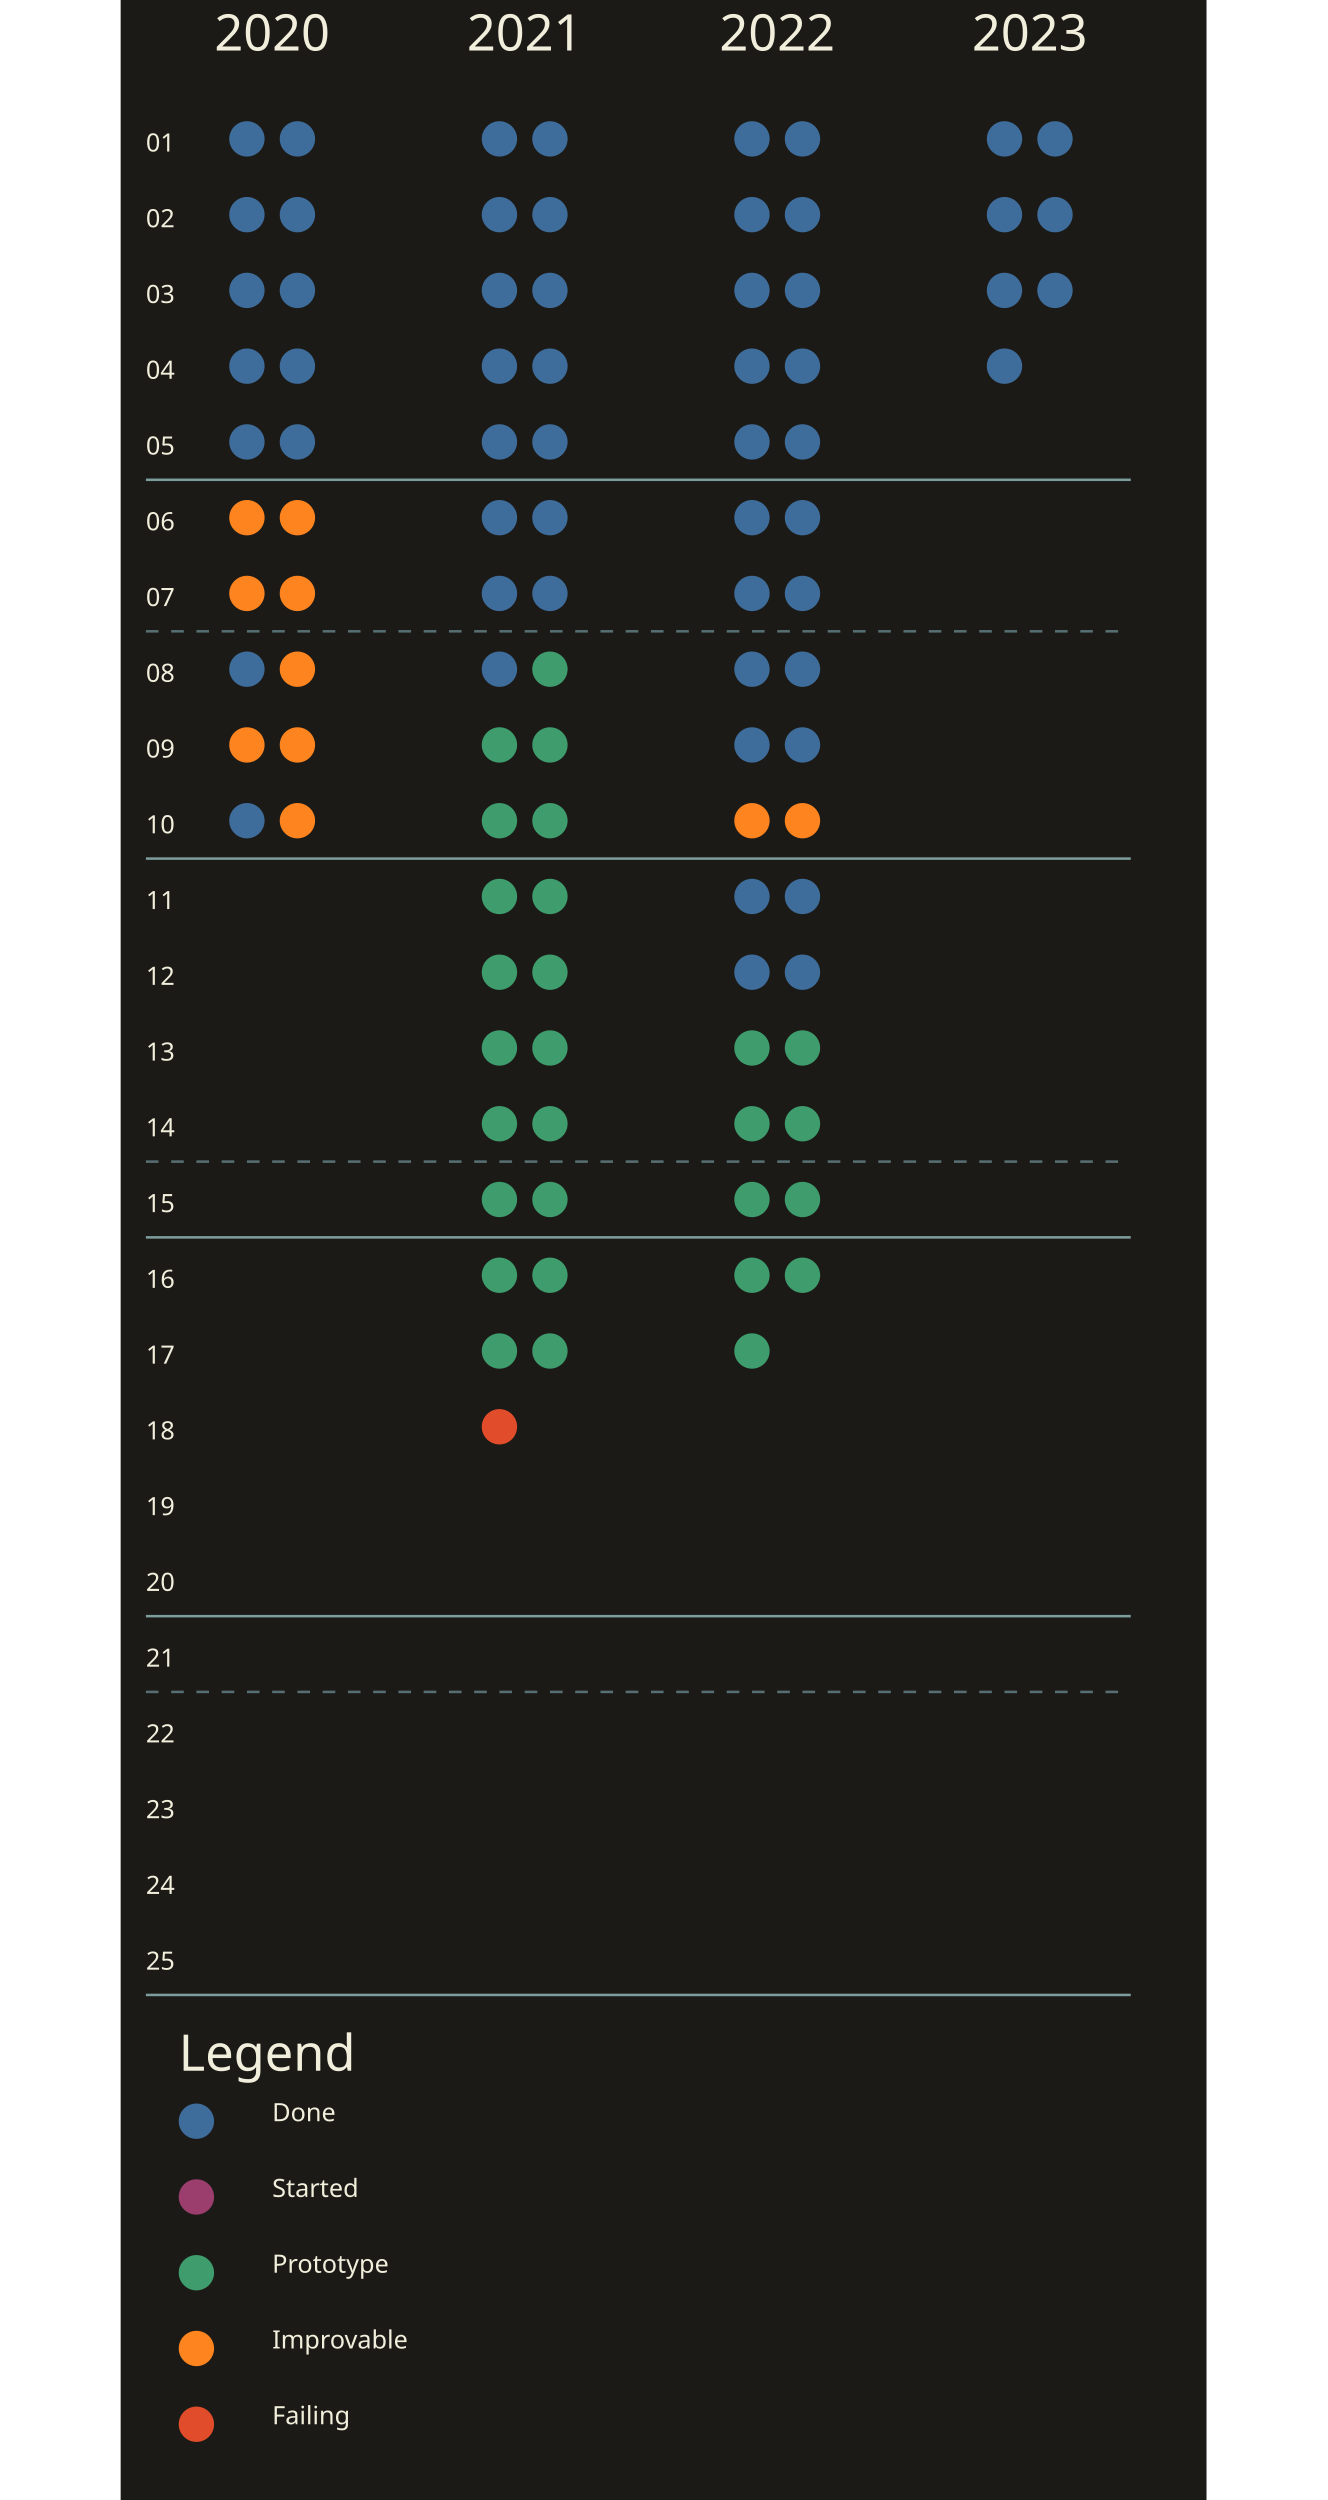
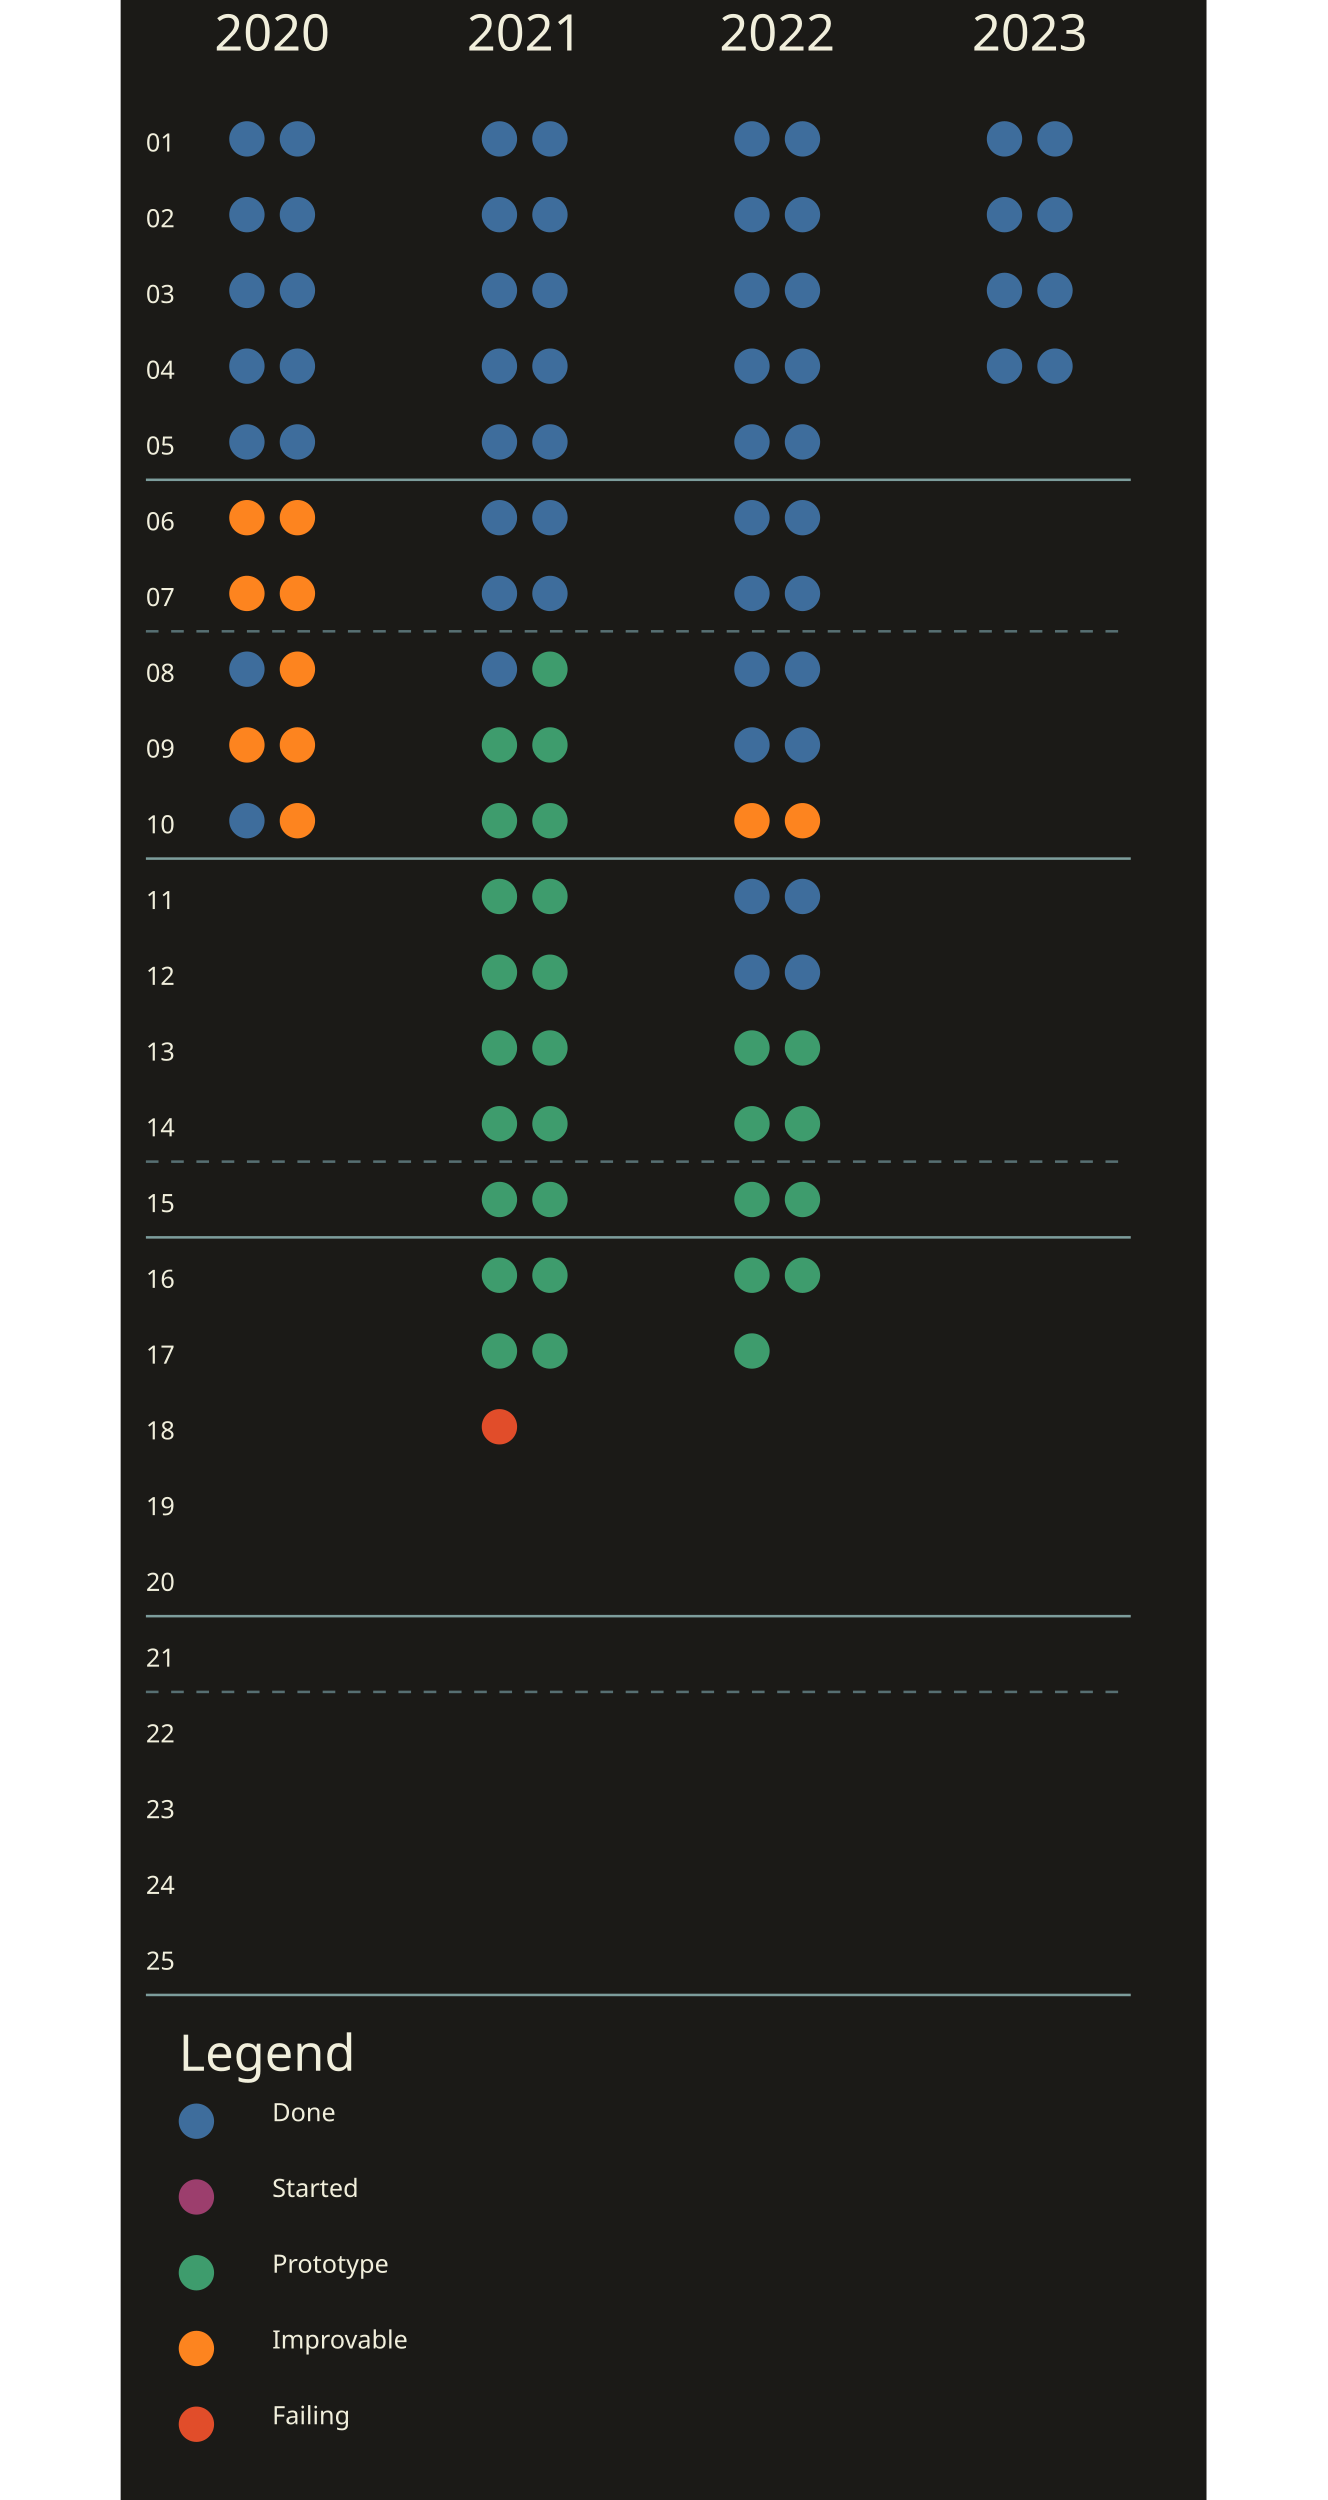
<svg xmlns="http://www.w3.org/2000/svg" height="810" style="font-family: 'Recursive', sans-serif;" viewBox="0 0 430 990" width="430">
  <defs>
    <style>
@font-face {
    font-family: 'Recursive';
    src: url('https://fonts.googleapis.com/css2?family=Recursive:wght,CASL@500,1&amp;display=swap');
  }
</style>
  </defs>
  <rect fill="#1b1a17" height="100%" width="100%" />
  <text fill="#F1EFDC" font-size="20" text-anchor="middle" x="60" y="20">
2020
</text>
  <circle cx="50" cy="55" fill="#3e6d9c" r="7" />
  <circle cx="70" cy="55" fill="#3e6d9c" r="7" />
  <circle cx="50" cy="85" fill="#3e6d9c" r="7" />
  <circle cx="70" cy="85" fill="#3e6d9c" r="7" />
  <circle cx="50" cy="115" fill="#3e6d9c" r="7" />
  <circle cx="70" cy="115" fill="#3e6d9c" r="7" />
  <circle cx="50" cy="145" fill="#3e6d9c" r="7" />
  <circle cx="70" cy="145" fill="#3e6d9c" r="7" />
  <circle cx="50" cy="175" fill="#3e6d9c" r="7" />
  <circle cx="70" cy="175" fill="#3e6d9c" r="7" />
  <circle cx="50" cy="205" fill="#fd841f" r="7" />
  <circle cx="70" cy="205" fill="#fd841f" r="7" />
  <circle cx="50" cy="235" fill="#fd841f" r="7" />
  <circle cx="70" cy="235" fill="#fd841f" r="7" />
  <circle cx="50" cy="265" fill="#3e6d9c" r="7" />
  <circle cx="70" cy="265" fill="#fd841f" r="7" />
  <circle cx="50" cy="295" fill="#fd841f" r="7" />
  <circle cx="70" cy="295" fill="#fd841f" r="7" />
  <circle cx="50" cy="325" fill="#3e6d9c" r="7" />
  <circle cx="70" cy="325" fill="#fd841f" r="7" />
  <text fill="#F1EFDC" font-size="20" text-anchor="middle" x="160" y="20">
2021
</text>
  <circle cx="150" cy="55" fill="#3e6d9c" r="7" />
  <circle cx="170" cy="55" fill="#3e6d9c" r="7" />
  <circle cx="150" cy="85" fill="#3e6d9c" r="7" />
  <circle cx="170" cy="85" fill="#3e6d9c" r="7" />
  <circle cx="150" cy="115" fill="#3e6d9c" r="7" />
  <circle cx="170" cy="115" fill="#3e6d9c" r="7" />
  <circle cx="150" cy="145" fill="#3e6d9c" r="7" />
  <circle cx="170" cy="145" fill="#3e6d9c" r="7" />
  <circle cx="150" cy="175" fill="#3e6d9c" r="7" />
  <circle cx="170" cy="175" fill="#3e6d9c" r="7" />
  <circle cx="150" cy="205" fill="#3e6d9c" r="7" />
  <circle cx="170" cy="205" fill="#3e6d9c" r="7" />
  <circle cx="150" cy="235" fill="#3e6d9c" r="7" />
  <circle cx="170" cy="235" fill="#3e6d9c" r="7" />
  <circle cx="150" cy="265" fill="#3e6d9c" r="7" />
  <circle cx="170" cy="265" fill="#3e9c6d" r="7" />
  <circle cx="150" cy="295" fill="#3e9c6d" r="7" />
  <circle cx="170" cy="295" fill="#3e9c6d" r="7" />
  <circle cx="150" cy="325" fill="#3e9c6d" r="7" />
  <circle cx="170" cy="325" fill="#3e9c6d" r="7" />
  <circle cx="150" cy="355" fill="#3e9c6d" r="7" />
  <circle cx="170" cy="355" fill="#3e9c6d" r="7" />
  <circle cx="150" cy="385" fill="#3e9c6d" r="7" />
  <circle cx="170" cy="385" fill="#3e9c6d" r="7" />
  <circle cx="150" cy="415" fill="#3e9c6d" r="7" />
  <circle cx="170" cy="415" fill="#3e9c6d" r="7" />
  <circle cx="150" cy="445" fill="#3e9c6d" r="7" />
  <circle cx="170" cy="445" fill="#3e9c6d" r="7" />
  <circle cx="150" cy="475" fill="#3e9c6d" r="7" />
  <circle cx="170" cy="475" fill="#3e9c6d" r="7" />
  <circle cx="150" cy="505" fill="#3e9c6d" r="7" />
  <circle cx="170" cy="505" fill="#3e9c6d" r="7" />
  <circle cx="150" cy="535" fill="#3e9c6d" r="7" />
  <circle cx="170" cy="535" fill="#3e9c6d" r="7" />
  <circle cx="150" cy="565" fill="#e14d2a" r="7" />
  <text fill="#F1EFDC" font-size="20" text-anchor="middle" x="260" y="20">
2022
</text>
  <circle cx="250" cy="55" fill="#3e6d9c" r="7" />
  <circle cx="270" cy="55" fill="#3e6d9c" r="7" />
  <circle cx="250" cy="85" fill="#3e6d9c" r="7" />
  <circle cx="270" cy="85" fill="#3e6d9c" r="7" />
  <circle cx="250" cy="115" fill="#3e6d9c" r="7" />
  <circle cx="270" cy="115" fill="#3e6d9c" r="7" />
  <circle cx="250" cy="145" fill="#3e6d9c" r="7" />
  <circle cx="270" cy="145" fill="#3e6d9c" r="7" />
  <circle cx="250" cy="175" fill="#3e6d9c" r="7" />
  <circle cx="270" cy="175" fill="#3e6d9c" r="7" />
  <circle cx="250" cy="205" fill="#3e6d9c" r="7" />
  <circle cx="270" cy="205" fill="#3e6d9c" r="7" />
  <circle cx="250" cy="235" fill="#3e6d9c" r="7" />
  <circle cx="270" cy="235" fill="#3e6d9c" r="7" />
  <circle cx="250" cy="265" fill="#3e6d9c" r="7" />
  <circle cx="270" cy="265" fill="#3e6d9c" r="7" />
  <circle cx="250" cy="295" fill="#3e6d9c" r="7" />
  <circle cx="270" cy="295" fill="#3e6d9c" r="7" />
  <circle cx="250" cy="325" fill="#fd841f" r="7" />
  <circle cx="270" cy="325" fill="#fd841f" r="7" />
  <circle cx="250" cy="355" fill="#3e6d9c" r="7" />
  <circle cx="270" cy="355" fill="#3e6d9c" r="7" />
  <circle cx="250" cy="385" fill="#3e6d9c" r="7" />
  <circle cx="270" cy="385" fill="#3e6d9c" r="7" />
  <circle cx="250" cy="415" fill="#3e9c6d" r="7" />
  <circle cx="270" cy="415" fill="#3e9c6d" r="7" />
  <circle cx="250" cy="445" fill="#3e9c6d" r="7" />
  <circle cx="270" cy="445" fill="#3e9c6d" r="7" />
  <circle cx="250" cy="475" fill="#3e9c6d" r="7" />
  <circle cx="270" cy="475" fill="#3e9c6d" r="7" />
  <circle cx="250" cy="505" fill="#3e9c6d" r="7" />
  <circle cx="270" cy="505" fill="#3e9c6d" r="7" />
  <circle cx="250" cy="535" fill="#3e9c6d" r="7" />
  <text fill="#F1EFDC" font-size="20" text-anchor="middle" x="360" y="20">
2023
</text>
  <circle cx="350" cy="55" fill="#3e6d9c" r="7" />
  <circle cx="370" cy="55" fill="#3e6d9c" r="7" />
  <circle cx="350" cy="85" fill="#3e6d9c" r="7" />
  <circle cx="370" cy="85" fill="#3e6d9c" r="7" />
  <circle cx="350" cy="115" fill="#3e6d9c" r="7" />
  <circle cx="370" cy="115" fill="#3e6d9c" r="7" />
  <circle cx="350" cy="145" fill="#3e6d9c" r="7" />
+   <circle cx="370" cy="145" fill="#3e6d9c" r="7" />
  <text fill="#F1EFDC" font-size="10" x="10" y="60">
01
</text>
  <text fill="#F1EFDC" font-size="10" x="10" y="90">
02
</text>
  <text fill="#F1EFDC" font-size="10" x="10" y="120">
03
</text>
  <text fill="#F1EFDC" font-size="10" x="10" y="150">
04
</text>
  <text fill="#F1EFDC" font-size="10" x="10" y="180">
05
</text>
  <line stroke="#7D9D9C" x1="10" x2="400" y1="190" y2="190" />
  <text fill="#F1EFDC" font-size="10" x="10" y="210">
06
</text>
  <text fill="#F1EFDC" font-size="10" x="10" y="240">
07
</text>
  <line stroke="#576F72" stroke-dasharray="5,5" x1="10" x2="400" y1="250" y2="250" />
  <text fill="#F1EFDC" font-size="10" x="10" y="270">
08
</text>
  <text fill="#F1EFDC" font-size="10" x="10" y="300">
09
</text>
  <text fill="#F1EFDC" font-size="10" x="10" y="330">
10
</text>
  <line stroke="#7D9D9C" x1="10" x2="400" y1="340" y2="340" />
  <text fill="#F1EFDC" font-size="10" x="10" y="360">
11
</text>
  <text fill="#F1EFDC" font-size="10" x="10" y="390">
12
</text>
  <text fill="#F1EFDC" font-size="10" x="10" y="420">
13
</text>
  <text fill="#F1EFDC" font-size="10" x="10" y="450">
14
</text>
  <line stroke="#576F72" stroke-dasharray="5,5" x1="10" x2="400" y1="460" y2="460" />
  <text fill="#F1EFDC" font-size="10" x="10" y="480">
15
</text>
  <line stroke="#7D9D9C" x1="10" x2="400" y1="490" y2="490" />
  <text fill="#F1EFDC" font-size="10" x="10" y="510">
16
</text>
  <text fill="#F1EFDC" font-size="10" x="10" y="540">
17
</text>
  <text fill="#F1EFDC" font-size="10" x="10" y="570">
18
</text>
  <text fill="#F1EFDC" font-size="10" x="10" y="600">
19
</text>
  <text fill="#F1EFDC" font-size="10" x="10" y="630">
20
</text>
  <line stroke="#7D9D9C" x1="10" x2="400" y1="640" y2="640" />
  <text fill="#F1EFDC" font-size="10" x="10" y="660">
21
</text>
  <line stroke="#576F72" stroke-dasharray="5,5" x1="10" x2="400" y1="670" y2="670" />
  <text fill="#F1EFDC" font-size="10" x="10" y="690">
22
</text>
  <text fill="#F1EFDC" font-size="10" x="10" y="720">
23
</text>
  <text fill="#F1EFDC" font-size="10" x="10" y="750">
24
</text>
  <text fill="#F1EFDC" font-size="10" x="10" y="780">
25
</text>
  <line stroke="#7D9D9C" x1="10" x2="400" y1="790" y2="790" />
  <text fill="#F1EFDC" font-size="20" text-anchor="left" x="23" y="820">
Legend
</text>
  <circle cx="30" cy="840" fill="#3e6d9c" r="7" />
  <text fill="#F1EFDC" font-size="10" x="60" y="840">

Done

</text>
  <circle cx="30" cy="870" fill="#9c3e6d" r="7" />
  <text fill="#F1EFDC" font-size="10" x="60" y="870">

Started

</text>
  <circle cx="30" cy="900" fill="#3e9c6d" r="7" />
  <text fill="#F1EFDC" font-size="10" x="60" y="900">

Prototype

</text>
  <circle cx="30" cy="930" fill="#fd841f" r="7" />
  <text fill="#F1EFDC" font-size="10" x="60" y="930">

Improvable

</text>
  <circle cx="30" cy="960" fill="#e14d2a" r="7" />
  <text fill="#F1EFDC" font-size="10" x="60" y="960">

Failing

</text>
</svg>
